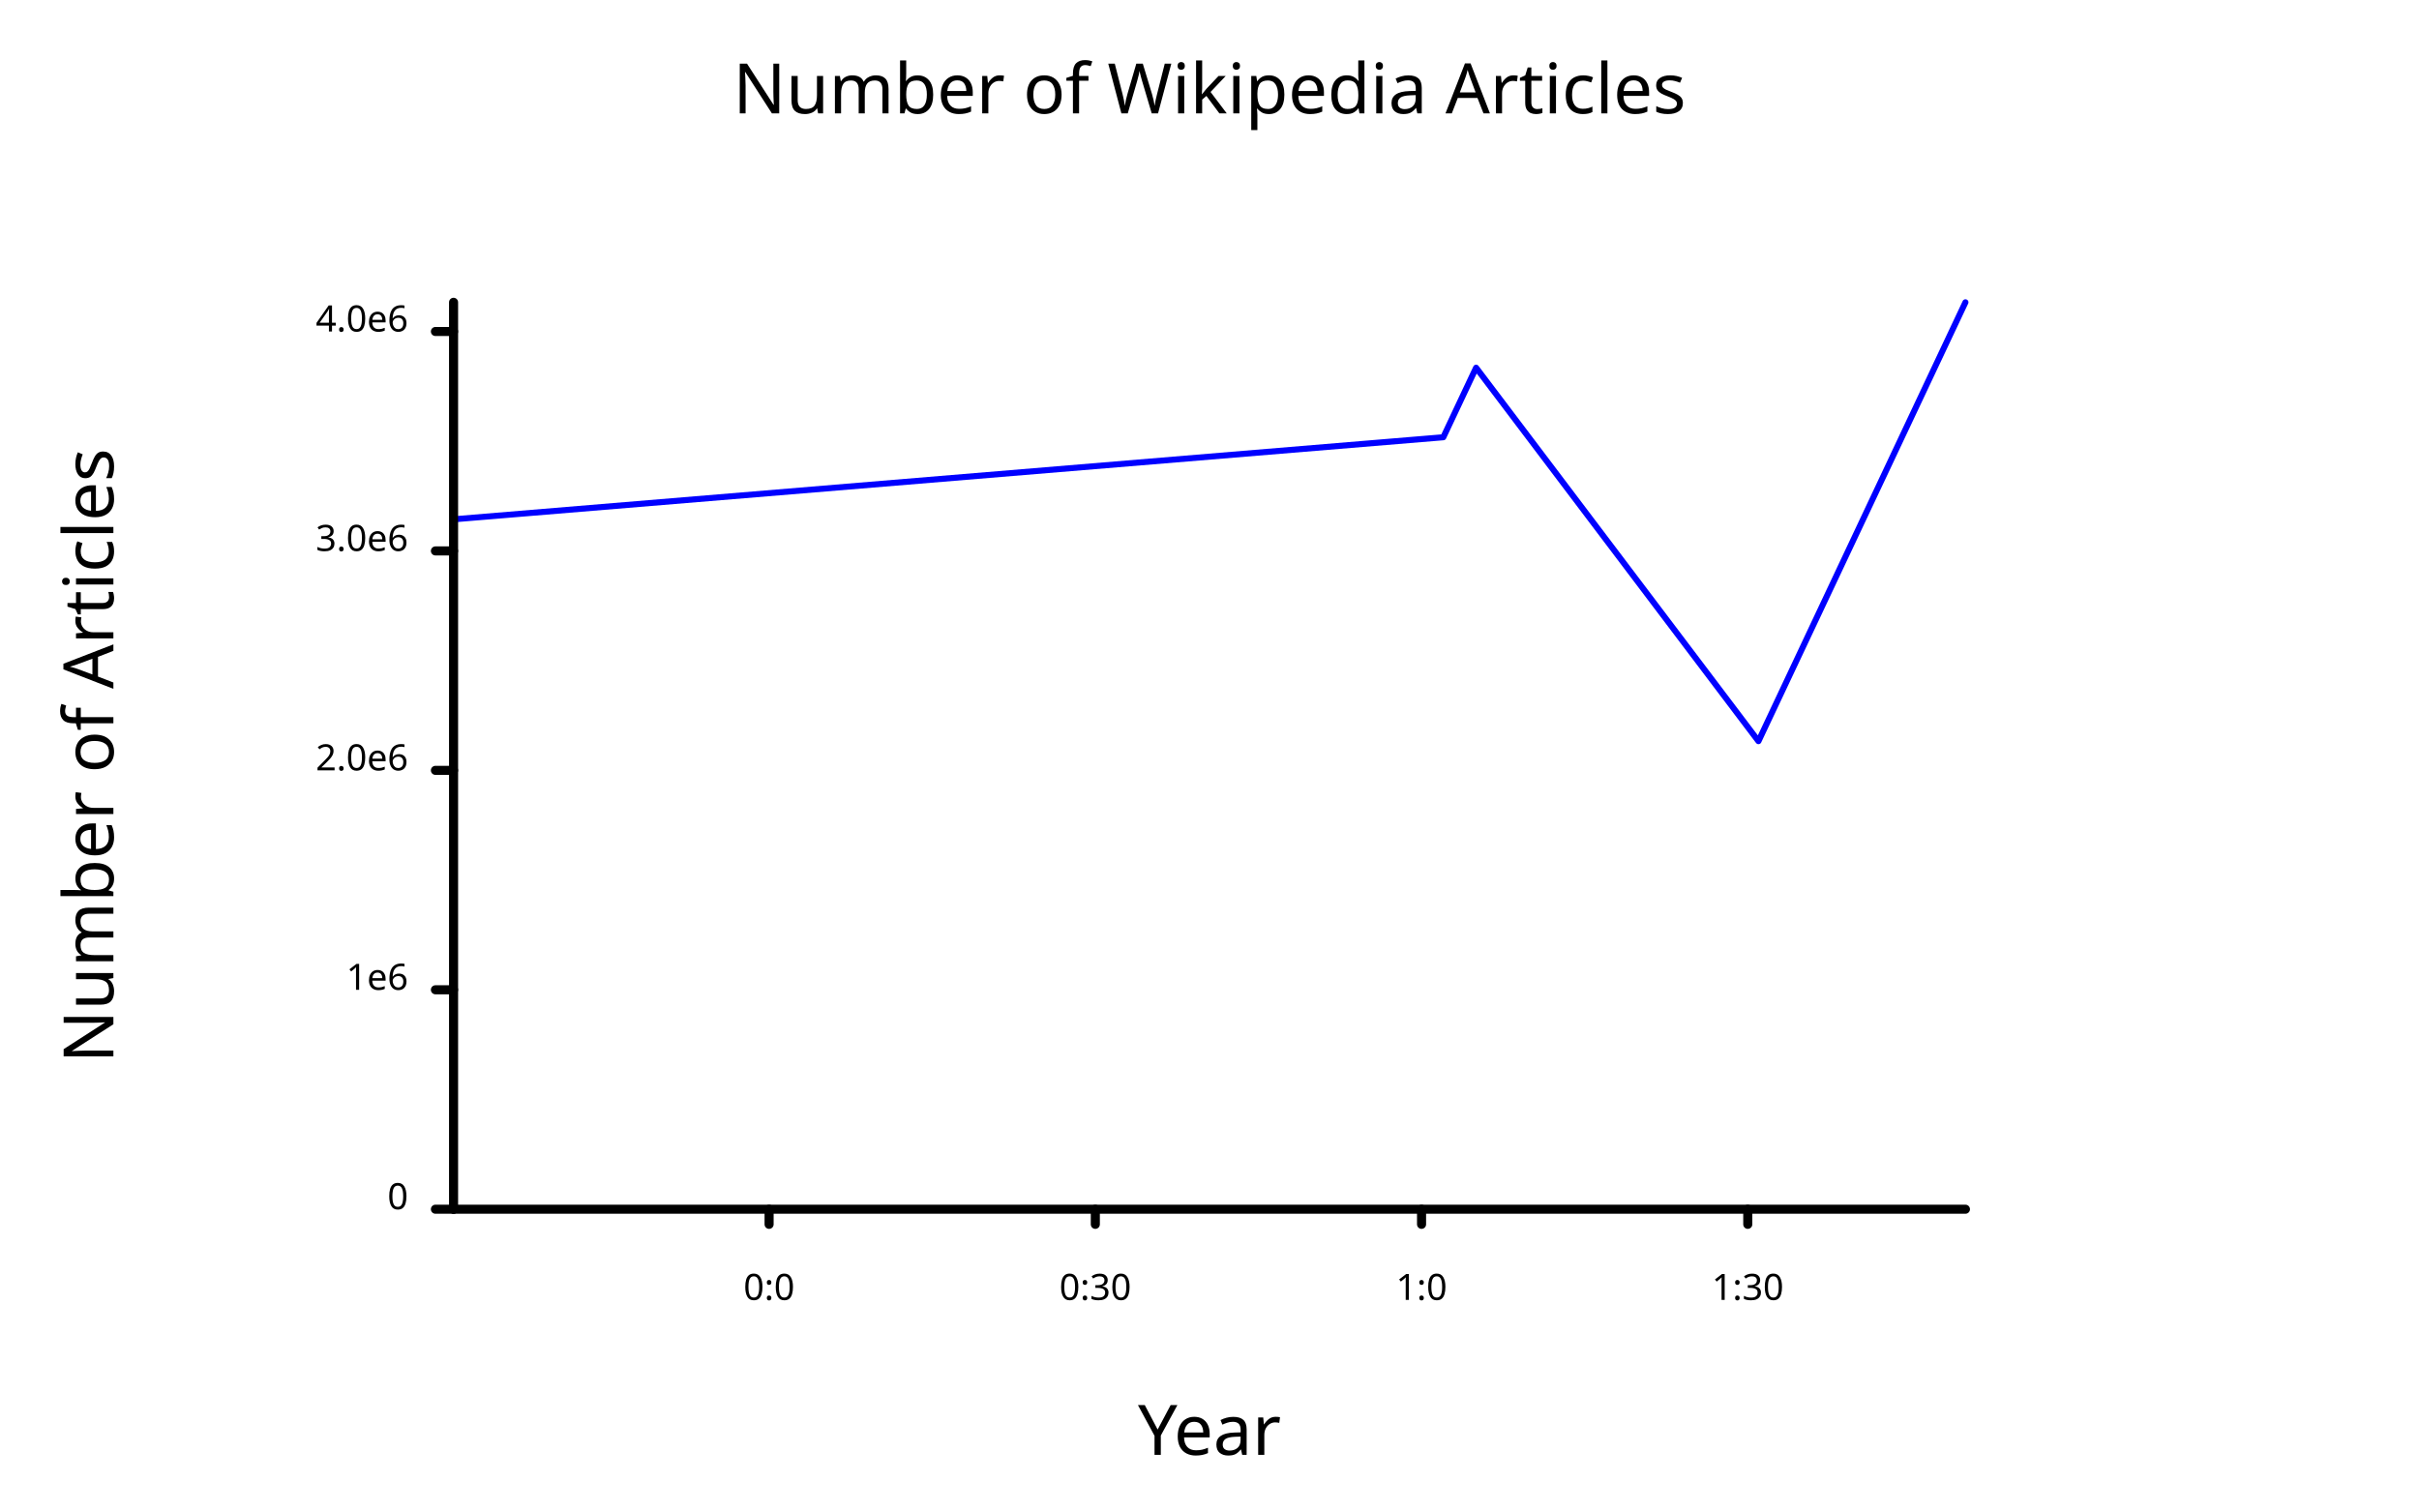
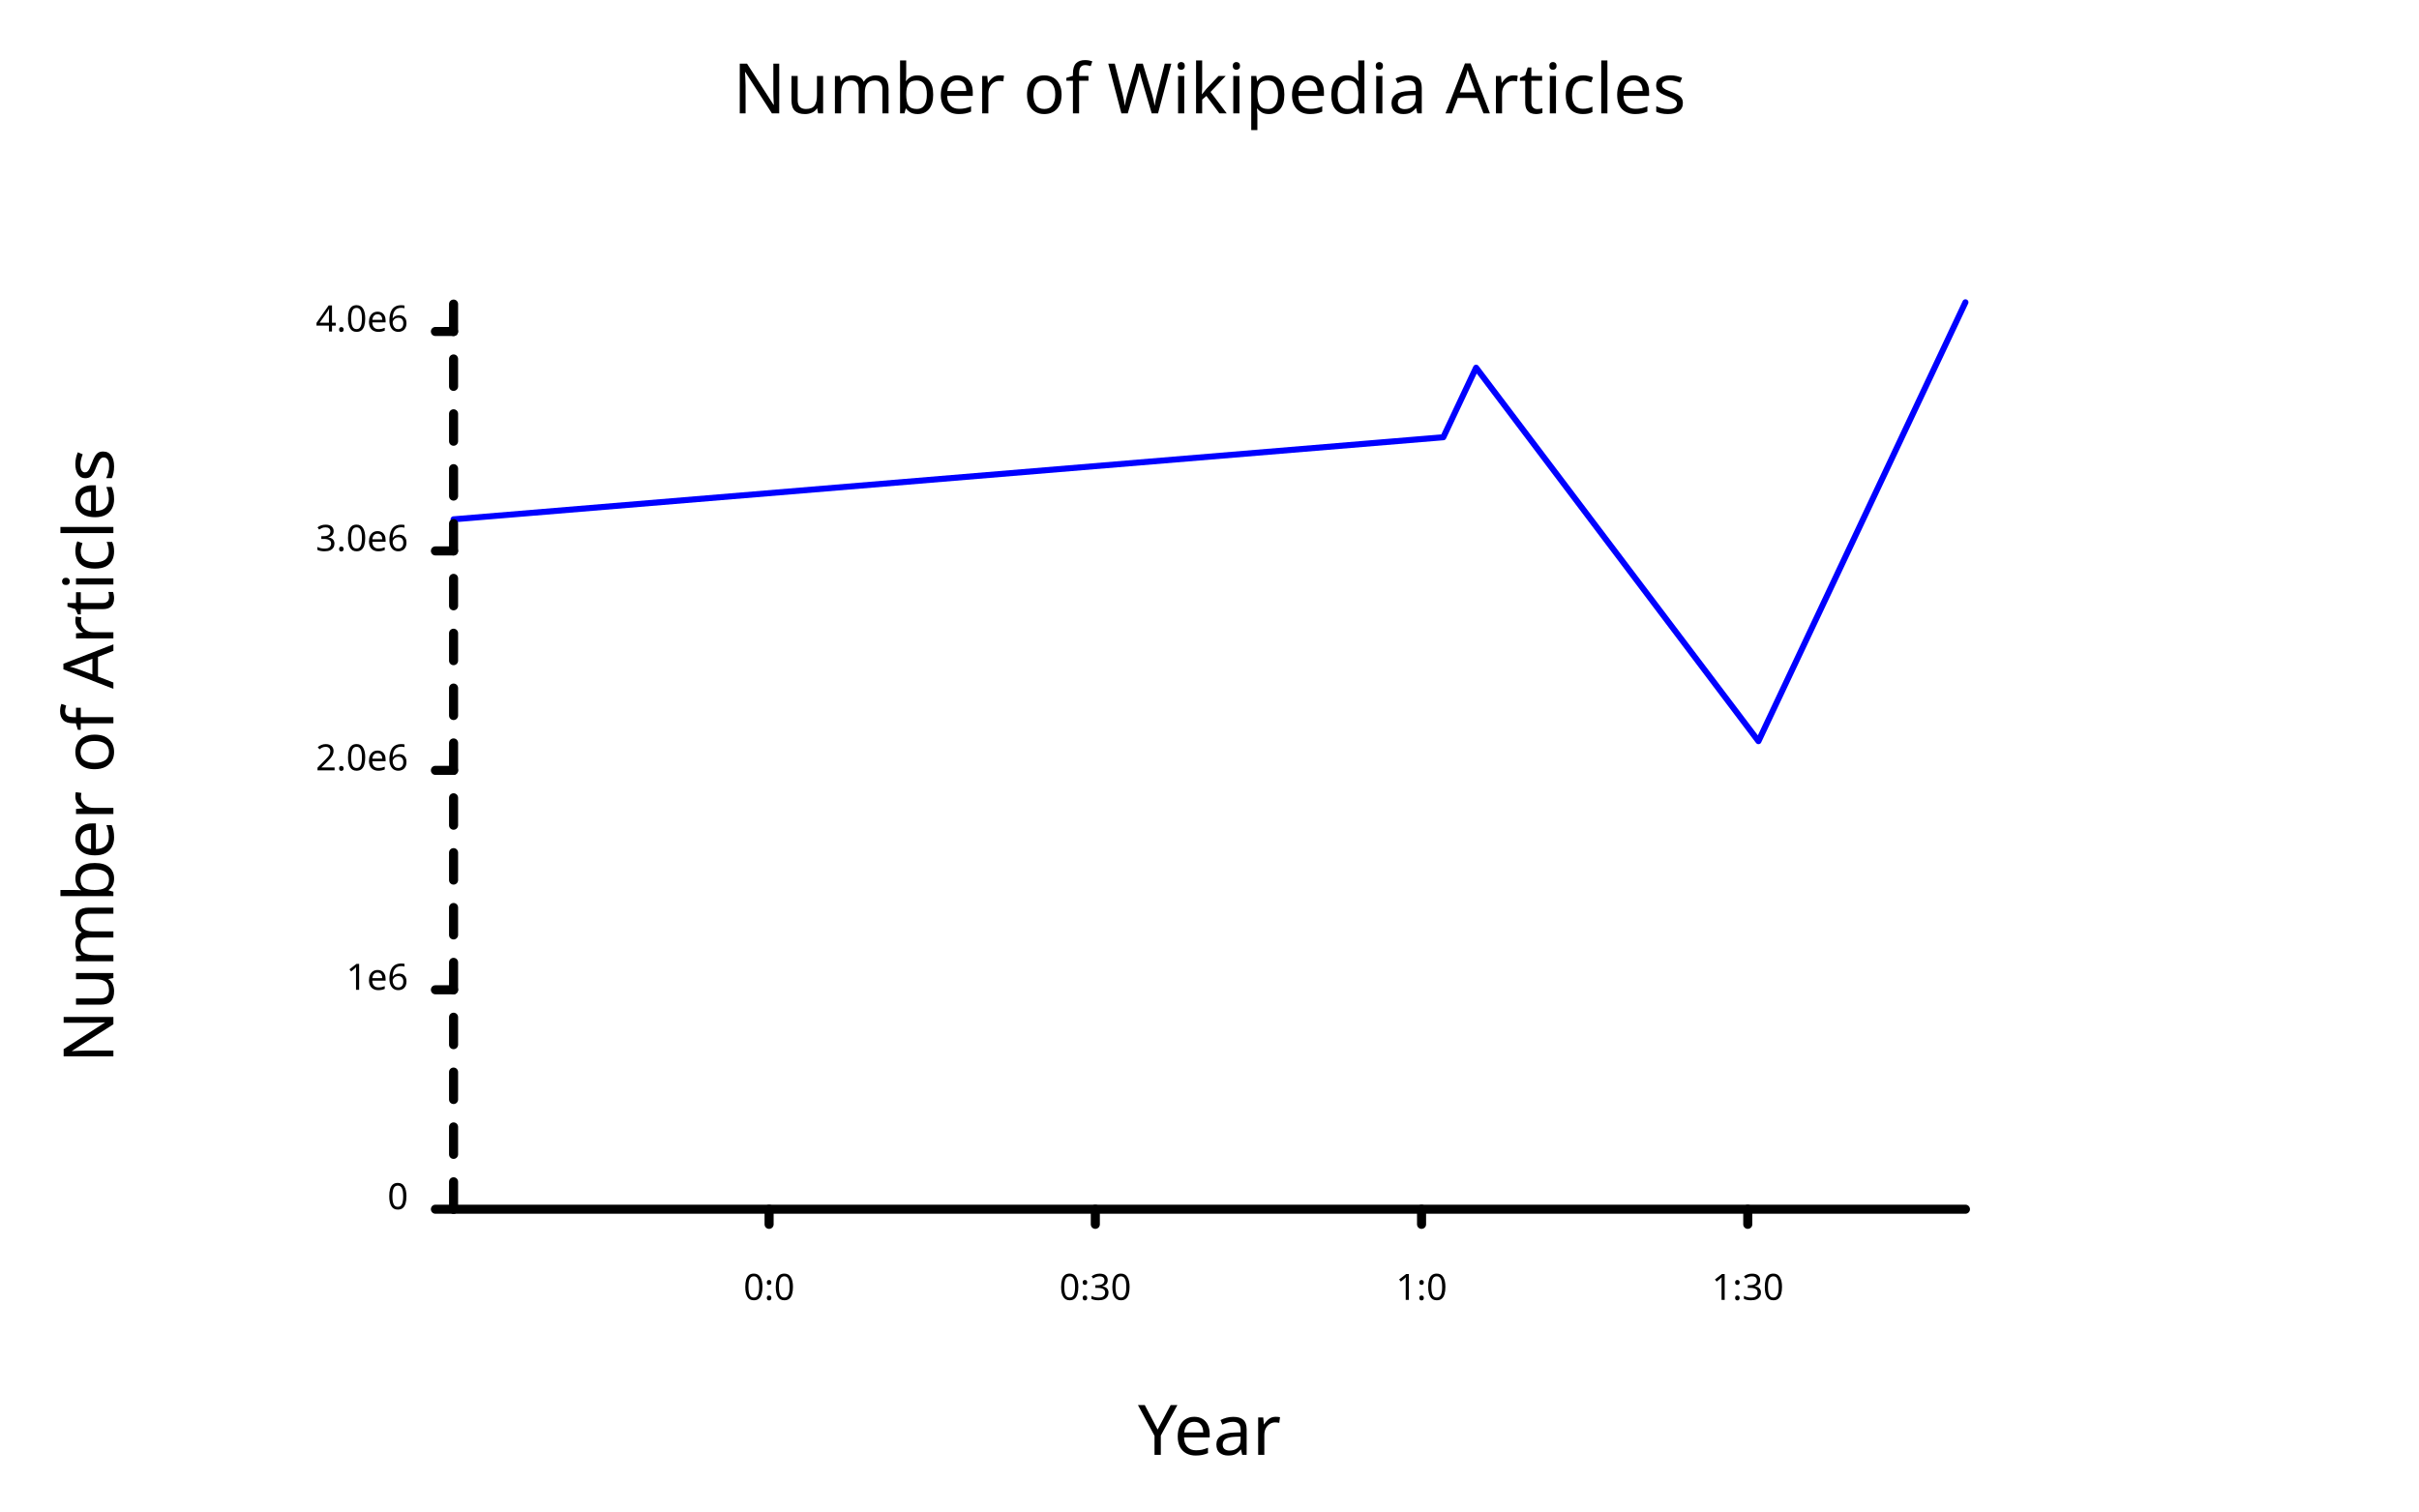
<svg xmlns="http://www.w3.org/2000/svg" class="poloto" width="800" height="500" viewBox="0 0 800 500">
  <style>.poloto { stroke-linecap:round; stroke-linejoin:round; font-family: 'Tahoma', sans-serif; background-color: AliceBlue;} .poloto_scatter{stroke-width:7} .poloto_line{stroke-width:2} .poloto_text{fill: black;} .poloto_axis_lines{stroke: black;stroke-width:3;fill:none;stroke-dasharray:none} .poloto0stroke{stroke:  blue;} .poloto1stroke{stroke:  red;} .poloto2stroke{stroke:  green;} .poloto3stroke{stroke:  gold;} .poloto4stroke{stroke:  aqua;} .poloto5stroke{stroke:  lime;} .poloto6stroke{stroke:  orange;} .poloto7stroke{stroke:  chocolate;} .poloto0fill{fill:blue;} .poloto1fill{fill:red;} .poloto2fill{fill:green;} .poloto3fill{fill:gold;} .poloto4fill{fill:aqua;} .poloto5fill{fill:lime;} .poloto6fill{fill:orange;} .poloto7fill{fill:chocolate;}</style>
  <text class="poloto_text poloto_legend_text" alignment-baseline="middle" text-anchor="start" font-size="large" x="675" y="100" />
  <path class="poloto_line poloto0stroke" fill="none" stroke="black" d=" M 150 171.788 L 477.32 144.641 L 488.168 121.631 L 581.551 245.173 L 650 100" />
-   <text class="poloto_labels poloto_text poloto_title" alignment-baseline="start" text-anchor="middle" font-size="x-large" x="400" y="37.5"> Number of Wikipedia Articles</text>
+   <text class="poloto_labels poloto_text poloto_title" alignment-baseline="start" text-anchor="middle" font-size="x-large" x="400" y="37.5">Number of Wikipedia Articles</text>
  <text class="poloto_labels poloto_text poloto_xname" alignment-baseline="start" text-anchor="middle" font-size="x-large" x="400" y="481.25">Year</text>
  <text class="poloto_labels poloto_text poloto_yname" alignment-baseline="start" text-anchor="middle" font-size="x-large" transform="rotate(-90,37.5,250)" x="37.5" y="250">Number of Articles</text>
  <line class="poloto_axis_lines" stroke="black" x1="254.351" x2="254.351" y1="400" y2="405" />
  <text class="poloto_tick_labels poloto_text" alignment-baseline="start" text-anchor="middle" x="254.351" y="430">0:0</text>
  <line class="poloto_axis_lines" stroke="black" x1="362.239" x2="362.239" y1="400" y2="405" />
  <text class="poloto_tick_labels poloto_text" alignment-baseline="start" text-anchor="middle" x="362.239" y="430">0:30</text>
  <line class="poloto_axis_lines" stroke="black" x1="470.127" x2="470.127" y1="400" y2="405" />
  <text class="poloto_tick_labels poloto_text" alignment-baseline="start" text-anchor="middle" x="470.127" y="430">1:0</text>
  <line class="poloto_axis_lines" stroke="black" x1="578.015" x2="578.015" y1="400" y2="405" />
  <text class="poloto_tick_labels poloto_text" alignment-baseline="start" text-anchor="middle" x="578.015" y="430">1:30</text>
  <line class="poloto_axis_lines" stroke="black" x1="150" x2="144" y1="400" y2="400" />
  <text class="poloto_tick_labels poloto_text" alignment-baseline="middle" text-anchor="end" x="135" y="400">0</text>
  <line class="poloto_axis_lines" stroke="black" x1="150" x2="144" y1="327.414" y2="327.414" />
  <text class="poloto_tick_labels poloto_text" alignment-baseline="middle" text-anchor="end" x="135" y="327.414">1e6</text>
  <line class="poloto_axis_lines" stroke="black" x1="150" x2="144" y1="254.827" y2="254.827" />
  <text class="poloto_tick_labels poloto_text" alignment-baseline="middle" text-anchor="end" x="135" y="254.827">2.0e6</text>
  <line class="poloto_axis_lines" stroke="black" x1="150" x2="144" y1="182.241" y2="182.241" />
  <text class="poloto_tick_labels poloto_text" alignment-baseline="middle" text-anchor="end" x="135" y="182.241">3.0e6</text>
  <line class="poloto_axis_lines" stroke="black" x1="150" x2="144" y1="109.654" y2="109.654" />
  <text class="poloto_tick_labels poloto_text" alignment-baseline="middle" text-anchor="end" x="135" y="109.654">4.0e6</text>
  <path stroke="black" fill="none" class="poloto_axis_lines" d=" M 150 400 L 650 400" />
-   <path stroke="black" fill="none" class="poloto_axis_lines" d=" M 150 400 L 150 100" />
+   <path stroke="black" fill="none" class="poloto_axis_lines" style="stroke-dasharray:9.073;stroke-dashoffset:-0;" d=" M 150 400 L 150 100" />
</svg>
